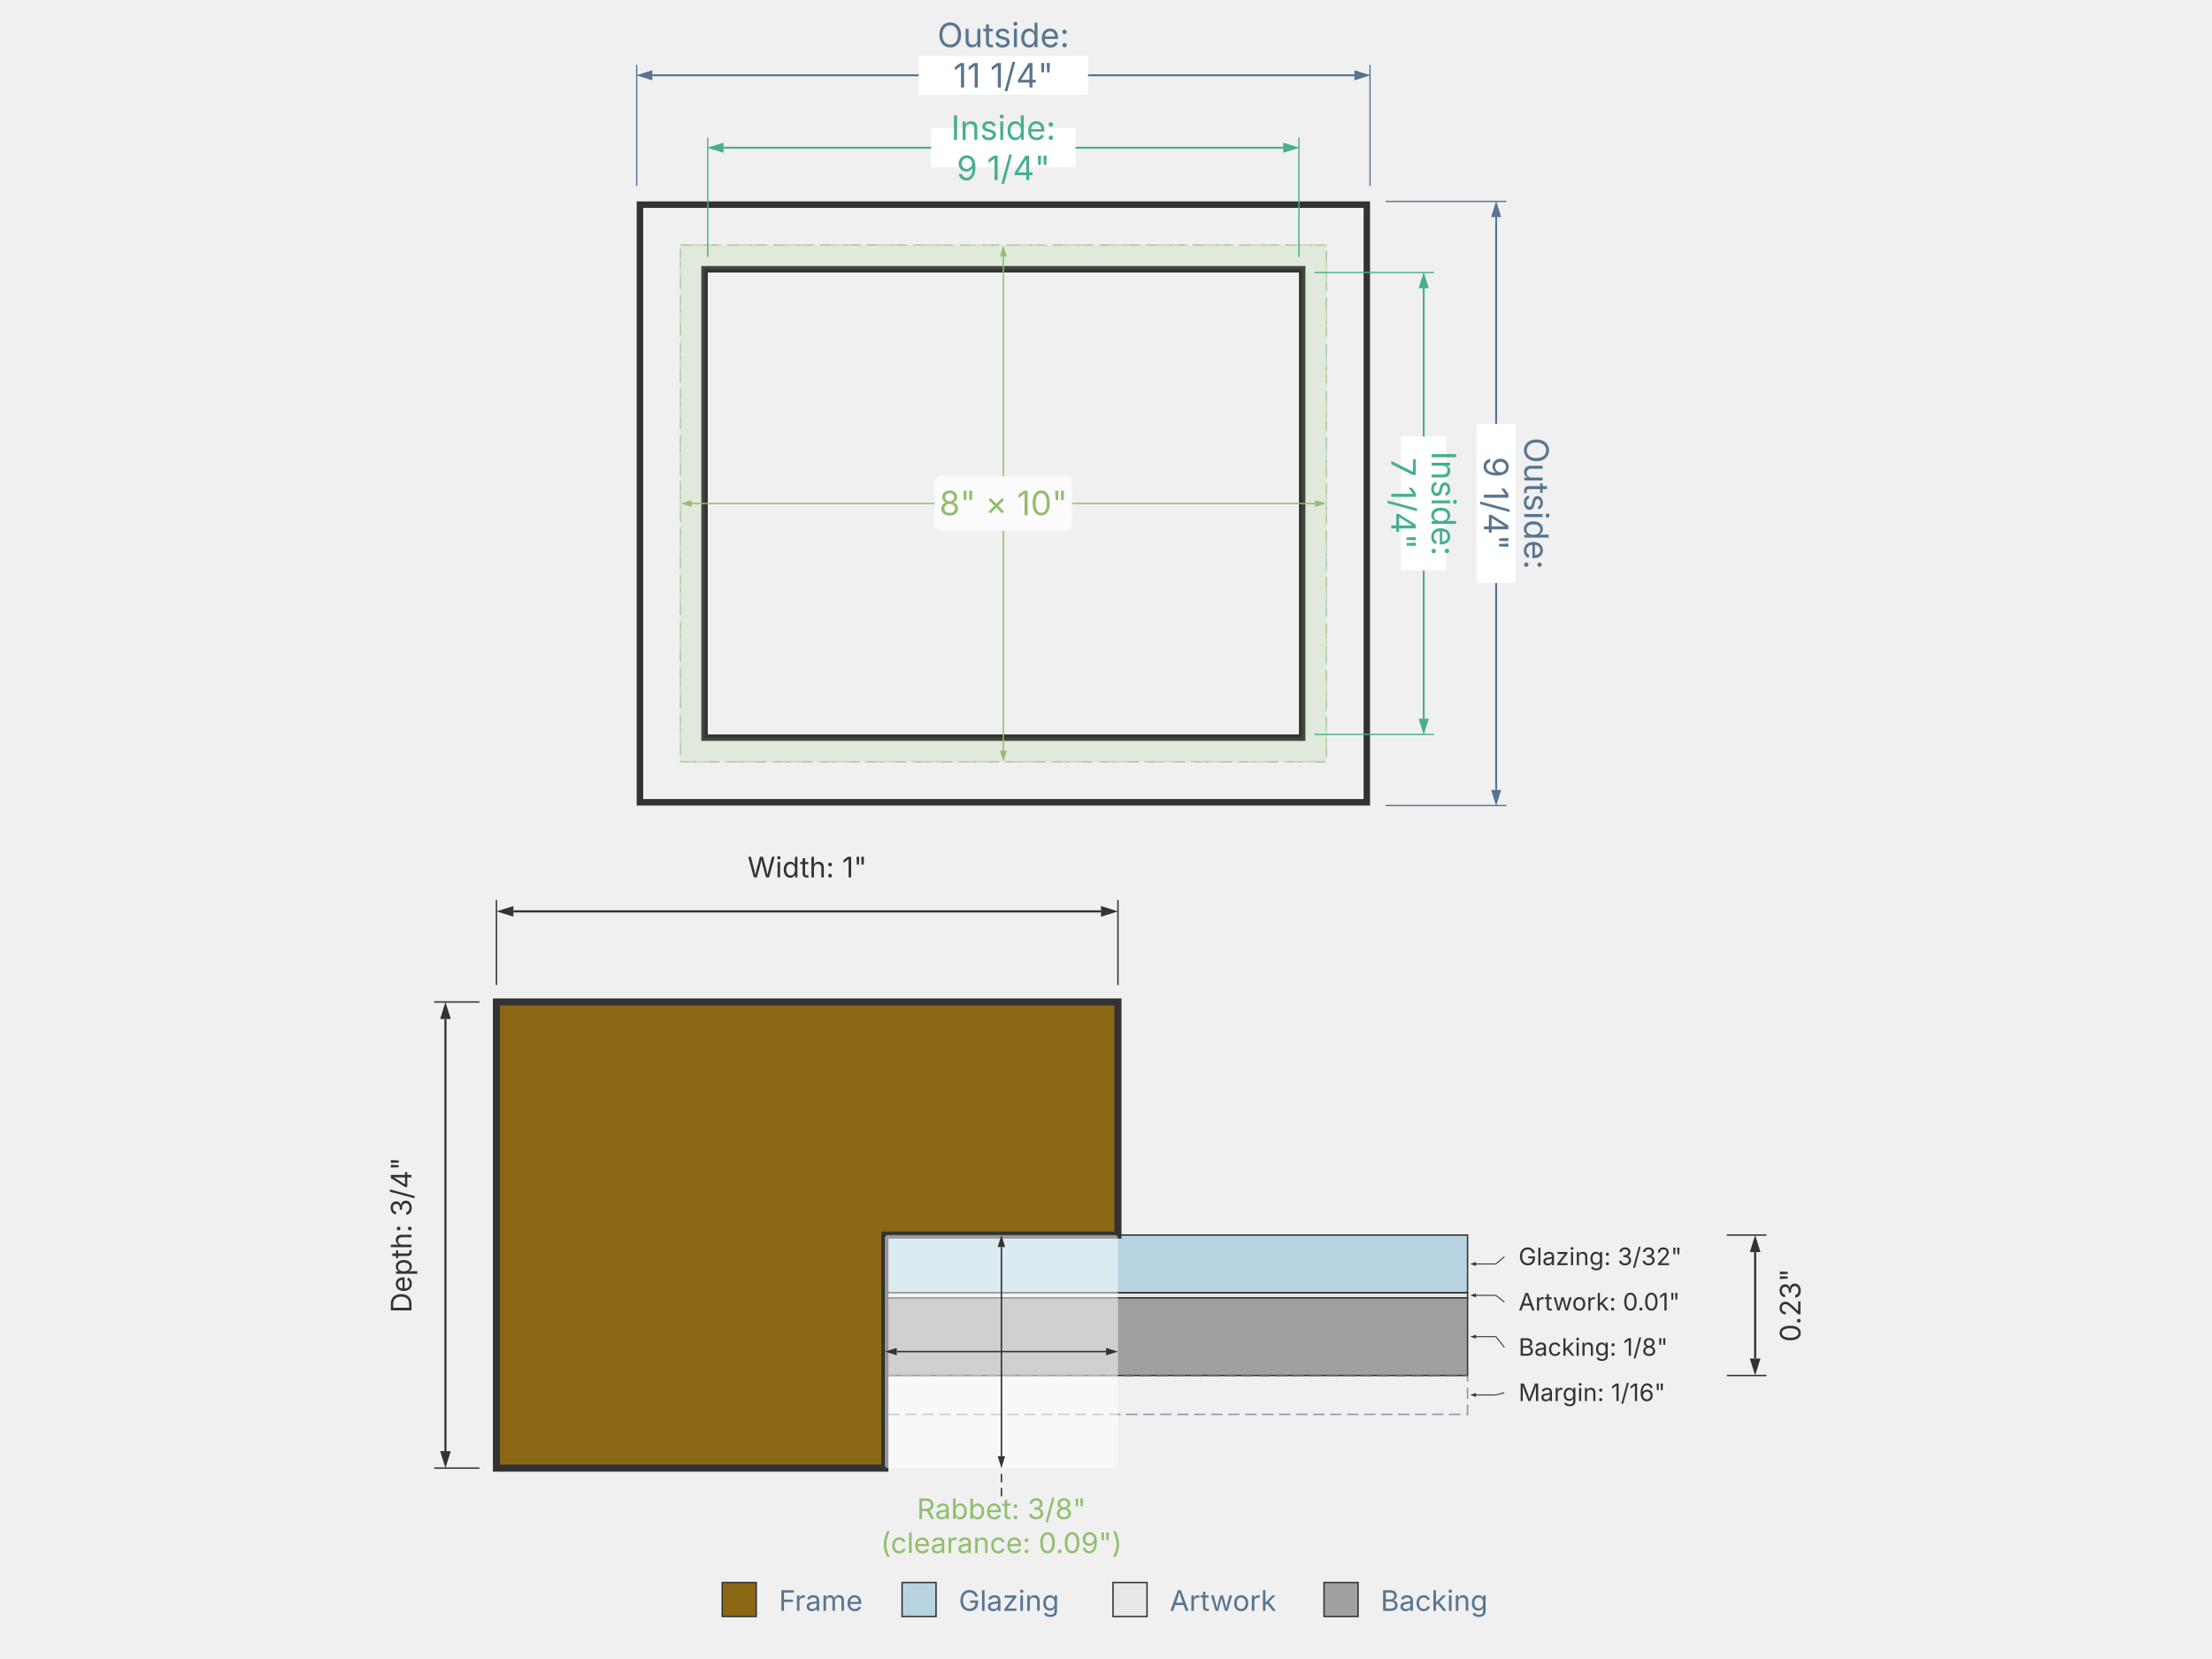
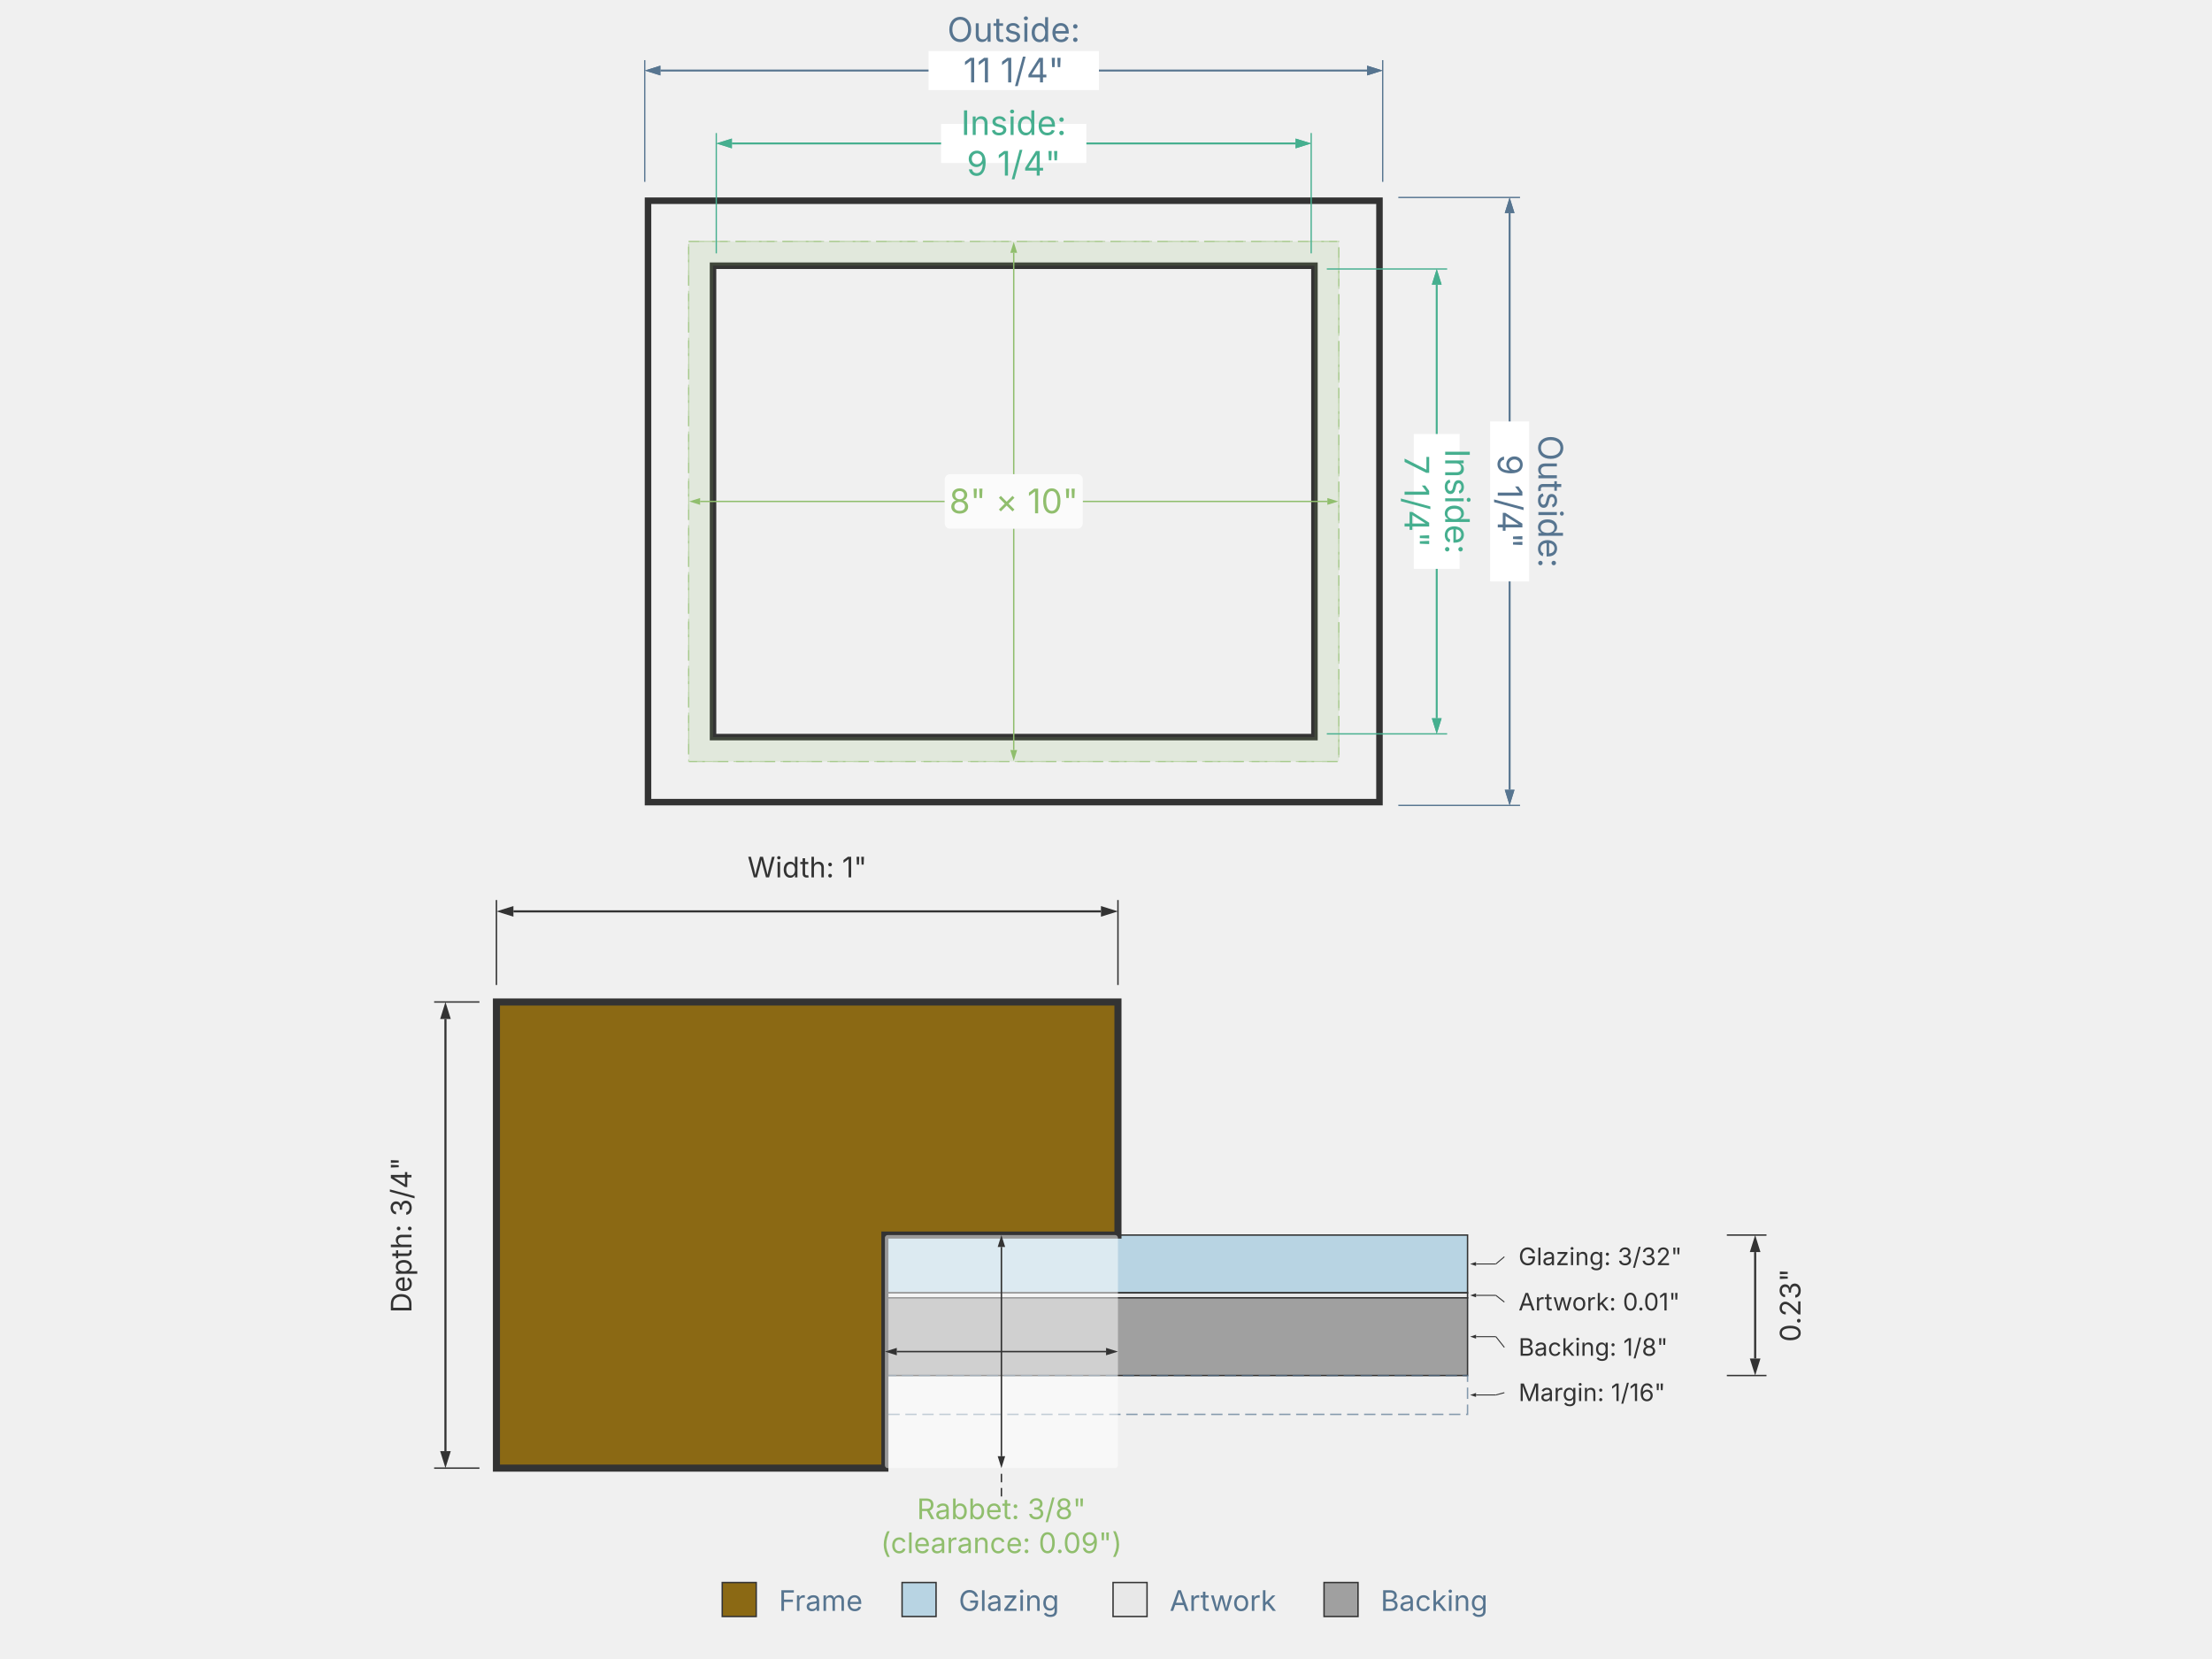
<svg xmlns="http://www.w3.org/2000/svg" viewBox="0 0 800.00 600.00">
-   <g id="plan-view" transform="translate(-11.40, 7.58) scale(0.9357)">
+   <g id="plan-view" transform="translate(-10.01, 5.74) scale(0.9416)">
    <defs>
      <pattern id="hatch" patternUnits="userSpaceOnUse" width="4" height="4">
        <path d="M-1,1 l2,-2 M0,4 l4,-4 M3,5 l2,-2" stroke="#CCCCCC" stroke-width="0.5" />
      </pattern>
    </defs>
    <g id="geometry">
      <rect x="259.53" y="71.00" width="280.95" height="231.00" stroke="#333333" stroke-width="2.5" fill="none" />
      <rect x="284.50" y="95.97" width="231.00" height="181.05" stroke="#333333" stroke-width="2.5" fill="none" />
    </g>
    <g id="rabbet-overlap">
      <path d="M275.14,86.61 h249.73 v199.78 h-249.73 Z M284.50,95.97 v181.05 h231.00 v-181.05 Z" fill="#90be6d" fill-opacity="0.15" fill-rule="evenodd" stroke="none" />
      <rect x="275.14" y="86.61" width="249.73" height="199.78" fill="none" stroke="#90be6d" stroke-width="0.40" stroke-dasharray="4,2" stroke-opacity="0.5" />
    </g>
    <g id="content-boundary">
      <rect x="275.14" y="86.61" width="249.73" height="199.78" stroke="#90be6d" stroke-width="0.5" stroke-dasharray="6,3" fill="none" opacity="0.5" />
    </g>
    <g id="dimensions">
      <g class="dimension">
        <line x1="285.75" y1="91.22" x2="285.75" y2="45.00" stroke="#46af8f" stroke-width="0.5" />
        <line x1="514.25" y1="91.22" x2="514.25" y2="45.00" stroke="#46af8f" stroke-width="0.5" />
        <polygon points="285.75,49.00 291.75,50.88 291.75,47.12" fill="#46af8f" data-arrow="true" />
        <line x1="291.75" y1="49.00" x2="508.25" y2="49.00" stroke="#46af8f" stroke-width="0.75" />
        <polygon points="514.25,49.00 508.25,47.12 508.25,50.88" fill="#46af8f" data-arrow="true" />
        <rect x="372.10" y="41.50" width="55.80" height="15.00" fill="#FFFFFF" stroke="none" />
        <polygon points="285.75,49.00 291.75,50.88 291.75,47.12" fill="#46af8f" data-arrow="true" />
        <polygon points="514.25,49.00 508.25,47.12 508.25,50.88" fill="#46af8f" data-arrow="true" />
      </g>
      <g class="dimension">
        <line x1="258.28" y1="63.75" x2="258.28" y2="17.00" stroke="#577590" stroke-width="0.5" />
        <line x1="541.72" y1="63.75" x2="541.72" y2="17.00" stroke="#577590" stroke-width="0.5" />
        <polygon points="258.28,21.00 264.28,22.88 264.28,19.12" fill="#577590" data-arrow="true" />
        <line x1="264.28" y1="21.00" x2="535.72" y2="21.00" stroke="#577590" stroke-width="0.75" />
        <polygon points="541.72,21.00 535.72,19.12 535.72,22.88" fill="#577590" data-arrow="true" />
        <rect x="367.28" y="13.50" width="65.44" height="15.00" fill="#FFFFFF" stroke="none" />
        <polygon points="258.28,21.00 264.28,22.88 264.28,19.12" fill="#577590" data-arrow="true" />
        <polygon points="541.72,21.00 535.72,19.12 535.72,22.88" fill="#577590" data-arrow="true" />
      </g>
      <g class="dimension">
        <line x1="520.25" y1="97.22" x2="566.47" y2="97.22" stroke="#46af8f" stroke-width="0.5" />
        <line x1="520.25" y1="275.78" x2="566.47" y2="275.78" stroke="#46af8f" stroke-width="0.5" />
        <polygon points="562.47,97.22 560.60,103.22 564.35,103.22" fill="#46af8f" data-arrow="true" />
        <line x1="562.47" y1="103.22" x2="562.47" y2="269.78" stroke="#46af8f" stroke-width="0.75" />
        <polygon points="562.47,275.78 564.35,269.78 560.60,269.78" fill="#46af8f" data-arrow="true" />
        <rect x="553.67" y="160.60" width="17.60" height="51.80" fill="#FFFFFF" stroke="none" />
        <polygon points="562.47,97.22 560.60,103.22 564.35,103.22" fill="#46af8f" data-arrow="true" />
        <polygon points="562.47,275.78 564.35,269.78 560.60,269.78" fill="#46af8f" data-arrow="true" />
      </g>
      <g class="dimension">
        <line x1="547.72" y1="69.75" x2="594.47" y2="69.75" stroke="#577590" stroke-width="0.5" />
        <line x1="547.72" y1="303.25" x2="594.47" y2="303.25" stroke="#577590" stroke-width="0.5" />
        <polygon points="590.47,69.75 588.60,75.75 592.35,75.75" fill="#577590" data-arrow="true" />
        <line x1="590.47" y1="75.75" x2="590.47" y2="297.25" stroke="#577590" stroke-width="0.75" />
        <polygon points="590.47,303.25 592.35,297.25 588.60,297.25" fill="#577590" data-arrow="true" />
        <rect x="582.97" y="155.78" width="15.00" height="61.44" fill="#FFFFFF" stroke="none" />
        <polygon points="590.47,69.75 588.60,75.75 592.35,75.75" fill="#577590" data-arrow="true" />
        <polygon points="590.47,303.25 592.35,297.25 588.60,297.25" fill="#577590" data-arrow="true" />
      </g>
-       <text transform="translate(400.00, 41.20)" fill="#46af8f" font-family="Inter, system-ui, -apple-system, sans-serif" font-size="13px" text-anchor="middle" dominant-baseline="central">Inside:</text>
-       <text transform="translate(400.00, 56.80)" fill="#46af8f" font-family="Inter, system-ui, -apple-system, sans-serif" font-size="13px" text-anchor="middle" dominant-baseline="central">9 1/4"</text>
-       <text transform="translate(400.00, 5.40)" fill="#577590" font-family="Inter, system-ui, -apple-system, sans-serif" font-size="13px" text-anchor="middle" dominant-baseline="central">Outside:</text>
-       <text transform="translate(400.00, 21.00)" fill="#577590" font-family="Inter, system-ui, -apple-system, sans-serif" font-size="13px" text-anchor="middle" dominant-baseline="central">11 1/4"</text>
-       <text transform="rotate(90 570.27 186.50)" x="570.27" y="186.50" fill="#46af8f" font-family="Inter, system-ui, -apple-system, sans-serif" font-size="13px" text-anchor="middle" dominant-baseline="central">Inside:</text>
-       <text transform="rotate(90 554.67 186.50)" x="554.67" y="186.50" fill="#46af8f" font-family="Inter, system-ui, -apple-system, sans-serif" font-size="13px" text-anchor="middle" dominant-baseline="central">7 1/4"</text>
-       <text transform="rotate(90 606.07 186.50)" x="606.07" y="186.50" fill="#577590" font-family="Inter, system-ui, -apple-system, sans-serif" font-size="13px" text-anchor="middle" dominant-baseline="central">Outside:</text>
-       <text transform="rotate(90 590.47 186.50)" x="590.47" y="186.50" fill="#577590" font-family="Inter, system-ui, -apple-system, sans-serif" font-size="13px" text-anchor="middle" dominant-baseline="central">9 1/4"</text>
+       <text transform="translate(400.00, 45.75)" fill="#46af8f" font-family="Inter, system-ui, -apple-system, sans-serif" font-size="13px" text-anchor="middle">Inside:</text>
+       <text transform="translate(400.00, 61.35)" fill="#46af8f" font-family="Inter, system-ui, -apple-system, sans-serif" font-size="13px" text-anchor="middle">9 1/4"</text>
+       <text transform="translate(400.00, 9.95)" fill="#577590" font-family="Inter, system-ui, -apple-system, sans-serif" font-size="13px" text-anchor="middle">Outside:</text>
+       <text transform="translate(400.00, 25.55)" fill="#577590" font-family="Inter, system-ui, -apple-system, sans-serif" font-size="13px" text-anchor="middle">11 1/4"</text>
+       <text transform="rotate(90 570.27 186.50)" x="570.27" y="191.05" fill="#46af8f" font-family="Inter, system-ui, -apple-system, sans-serif" font-size="13px" text-anchor="middle">Inside:</text>
+       <text transform="rotate(90 554.67 186.50)" x="554.67" y="191.05" fill="#46af8f" font-family="Inter, system-ui, -apple-system, sans-serif" font-size="13px" text-anchor="middle">7 1/4"</text>
+       <text transform="rotate(90 606.07 186.50)" x="606.07" y="191.05" fill="#577590" font-family="Inter, system-ui, -apple-system, sans-serif" font-size="13px" text-anchor="middle">Outside:</text>
+       <text transform="rotate(90 590.47 186.50)" x="590.47" y="191.05" fill="#577590" font-family="Inter, system-ui, -apple-system, sans-serif" font-size="13px" text-anchor="middle">9 1/4"</text>
    </g>
    <g id="artwork-indicator">
      <polygon points="275.34,186.50 279.54,187.81 279.54,185.19" fill="#90be6d" data-arrow="true" />
      <line x1="279.54" y1="186.50" x2="373.50" y2="186.50" stroke="#90be6d" stroke-width="0.525" />
      <line x1="426.50" y1="186.50" x2="520.46" y2="186.50" stroke="#90be6d" stroke-width="0.525" />
      <polygon points="524.66,186.50 520.46,185.19 520.46,187.81" fill="#90be6d" data-arrow="true" />
      <polygon points="400.00,86.81 398.69,91.01 401.31,91.01" fill="#90be6d" data-arrow="true" />
      <line x1="400.00" y1="91.01" x2="400.00" y2="176.05" stroke="#90be6d" stroke-width="0.525" />
      <line x1="400.00" y1="196.95" x2="400.00" y2="281.99" stroke="#90be6d" stroke-width="0.525" />
      <polygon points="400.00,286.19 401.31,281.99 398.69,281.99" fill="#90be6d" data-arrow="true" />
      <rect x="373.50" y="176.05" width="53.01" height="20.90" fill="#FFFFFF" fill-opacity="0.75" stroke="none" rx="2" />
      <text transform="translate(400.00, 191.05)" fill="#90be6d" font-family="Inter, system-ui, -apple-system, sans-serif" font-size="13.00px" text-anchor="middle">8" × 10"</text>
    </g>
  </g>
  <g id="section-view" transform="translate(-9.69, 310.15) scale(1.0242)">
    <defs>
      <pattern id="hatch" patternUnits="userSpaceOnUse" width="4" height="4">
        <path d="M-1,1 l2,-2 M0,4 l4,-4 M3,5 l2,-2" stroke="#CCCCCC" stroke-width="0.5" />
      </pattern>
    </defs>
    <g id="section-content" transform="translate(2.50, 0)">
      <g id="section-geometry">
        <rect x="319.43" y="133.30" width="205.75" height="20.41" stroke="#333333" stroke-width="0.5" fill="#B8D4E3" />
        <rect x="319.43" y="153.71" width="205.75" height="1.76" stroke="#333333" stroke-width="0.5" fill="#E8E8E8" />
        <rect x="319.43" y="155.47" width="205.75" height="27.43" stroke="#333333" stroke-width="0.5" fill="#A0A0A0" />
        <rect x="319.43" y="182.90" width="205.75" height="13.72" stroke="#577590" stroke-width="0.5" stroke-dasharray="4,2" fill="none" opacity="0.7" />
        <polygon points="182.26,51.00 401.73,51.00 401.73,133.30 319.43,133.30 319.43,215.60 182.26,215.60" stroke="#333333" stroke-width="2.5" fill="#8B6914" />
      </g>
      <g id="section-dimensions">
        <line x1="176.26" y1="51.00" x2="160.26" y2="51.00" stroke="#333333" stroke-width="0.5" />
        <line x1="176.26" y1="215.60" x2="160.26" y2="215.60" stroke="#333333" stroke-width="0.5" />
        <polygon points="164.26,51.00 162.39,57.00 166.14,57.00" fill="#333333" data-arrow="true" />
        <line x1="164.26" y1="57.00" x2="164.26" y2="209.60" stroke="#333333" stroke-width="0.75" />
        <polygon points="164.26,215.60 166.14,209.60 162.39,209.60" fill="#333333" data-arrow="true" />
        <text x="152.26" y="133.30" fill="#333333" font-family="Inter, system-ui, -apple-system, sans-serif" font-size="10px" text-anchor="middle" transform="rotate(-90 152.26 133.30)">Depth: 3/4"</text>
        <line x1="182.26" y1="45.00" x2="182.26" y2="15.00" stroke="#333333" stroke-width="0.5" />
        <line x1="401.73" y1="45.00" x2="401.73" y2="15.00" stroke="#333333" stroke-width="0.5" />
        <polygon points="182.26,19.00 188.26,20.88 188.26,17.12" fill="#333333" data-arrow="true" />
        <line x1="188.26" y1="19.00" x2="395.73" y2="19.00" stroke="#333333" stroke-width="0.75" />
        <polygon points="401.73,19.00 395.73,17.12 395.73,20.88" fill="#333333" data-arrow="true" />
        <text transform="translate(291.99, 7.00)" fill="#333333" font-family="Inter, system-ui, -apple-system, sans-serif" font-size="10px" text-anchor="middle">Width: 1"</text>
        <rect x="319.43" y="133.30" width="82.30" height="82.30" fill="#FFFFFF" fill-opacity="0.5" stroke="none" rx="1" />
        <polygon points="319.43,174.45 323.63,175.76 323.63,173.14" fill="#333333" data-arrow="true" />
        <line x1="323.63" y1="174.45" x2="397.53" y2="174.45" stroke="#333333" stroke-width="0.525" />
        <polygon points="401.73,174.45 397.53,173.14 397.53,175.76" fill="#333333" data-arrow="true" />
        <polygon points="360.58,133.30 359.27,137.50 361.89,137.50" fill="#333333" data-arrow="true" />
        <line x1="360.58" y1="137.50" x2="360.58" y2="211.40" stroke="#333333" stroke-width="0.525" />
        <polygon points="360.58,215.60 361.89,211.40 359.27,211.40" fill="#333333" data-arrow="true" />
        <polygon points="526.08,143.51 528.18,144.21 528.18,142.81" fill="#333333" data-arrow="true" />
        <line x1="528.18" y1="143.51" x2="535.18" y2="143.51" stroke="#333333" stroke-width="0.35" />
        <line x1="535.18" y1="143.51" x2="538.18" y2="140.96" stroke="#333333" stroke-width="0.35" />
        <text transform="translate(543.18, 143.92)" fill="#333333" font-family="Inter, system-ui, -apple-system, sans-serif" font-size="8.5px">Glazing: 3/32"</text>
        <polygon points="526.08,154.59 528.18,155.29 528.18,153.89" fill="#333333" data-arrow="true" />
        <line x1="528.18" y1="154.59" x2="535.18" y2="154.59" stroke="#333333" stroke-width="0.35" />
        <line x1="535.18" y1="154.59" x2="538.18" y2="156.96" stroke="#333333" stroke-width="0.35" />
        <text transform="translate(543.18, 159.92)" fill="#333333" font-family="Inter, system-ui, -apple-system, sans-serif" font-size="8.5px">Artwork: 0.01"</text>
        <polygon points="526.08,169.18 528.18,169.88 528.18,168.48" fill="#333333" data-arrow="true" />
        <line x1="528.18" y1="169.18" x2="535.18" y2="169.18" stroke="#333333" stroke-width="0.35" />
        <line x1="535.18" y1="169.18" x2="538.18" y2="172.96" stroke="#333333" stroke-width="0.35" />
        <text transform="translate(543.18, 175.92)" fill="#333333" font-family="Inter, system-ui, -apple-system, sans-serif" font-size="8.5px">Backing: 1/8"</text>
        <polygon points="526.08,189.76 528.18,190.46 528.18,189.06" fill="#333333" data-arrow="true" />
        <line x1="528.18" y1="189.76" x2="535.18" y2="189.76" stroke="#333333" stroke-width="0.35" />
        <line x1="535.18" y1="189.76" x2="538.18" y2="188.96" stroke="#333333" stroke-width="0.35" />
        <text transform="translate(543.18, 191.92)" fill="#333333" font-family="Inter, system-ui, -apple-system, sans-serif" font-size="8.5px">Margin: 1/16"</text>
        <line x1="616.74" y1="133.30" x2="630.74" y2="133.30" stroke="#333333" stroke-width="0.5" />
        <line x1="616.74" y1="182.90" x2="630.74" y2="182.90" stroke="#333333" stroke-width="0.5" />
        <polygon points="626.74,133.30 624.86,139.30 628.61,139.30" fill="#333333" data-arrow="true" />
        <line x1="626.74" y1="139.30" x2="626.74" y2="176.90" stroke="#333333" stroke-width="0.75" />
        <polygon points="626.74,182.90 628.61,176.90 624.86,176.90" fill="#333333" data-arrow="true" />
        <text x="642.74" y="158.10" fill="#333333" font-family="Inter, system-ui, -apple-system, sans-serif" font-size="10px" text-anchor="middle" transform="rotate(-90 642.74 158.10)">0.23"</text>
        <line x1="360.58" y1="217.60" x2="360.58" y2="227.60" stroke="#333333" stroke-width="0.5" stroke-dasharray="3,2" />
        <text transform="translate(360.58, 233.60)" fill="#90be6d" font-family="Inter, system-ui, -apple-system, sans-serif" font-size="10px" text-anchor="middle">Rabbet: 3/8"</text>
        <text transform="translate(360.58, 245.60)" fill="#90be6d" font-family="Inter, system-ui, -apple-system, sans-serif" font-size="10px" text-anchor="middle">(clearance: 0.09")</text>
      </g>
    </g>
    <g id="legend">
      <rect x="264.50" y="256.00" width="12" height="12" fill="#8B6914" stroke="#333333" stroke-width="0.5" />
      <text transform="translate(284.50, 266.00)" fill="#577590" font-family="Inter, system-ui, -apple-system, sans-serif" font-size="10px">Frame</text>
      <rect x="328.00" y="256.00" width="12" height="12" fill="#B8D4E3" stroke="#333333" stroke-width="0.5" />
      <text transform="translate(348.00, 266.00)" fill="#577590" font-family="Inter, system-ui, -apple-system, sans-serif" font-size="10px">Glazing</text>
      <rect x="402.50" y="256.00" width="12" height="12" fill="#E8E8E8" stroke="#333333" stroke-width="0.5" />
      <text transform="translate(422.50, 266.00)" fill="#577590" font-family="Inter, system-ui, -apple-system, sans-serif" font-size="10px">Artwork</text>
      <rect x="477.00" y="256.00" width="12" height="12" fill="#A0A0A0" stroke="#333333" stroke-width="0.5" />
      <text transform="translate(497.00, 266.00)" fill="#577590" font-family="Inter, system-ui, -apple-system, sans-serif" font-size="10px">Backing</text>
    </g>
  </g>
</svg>
